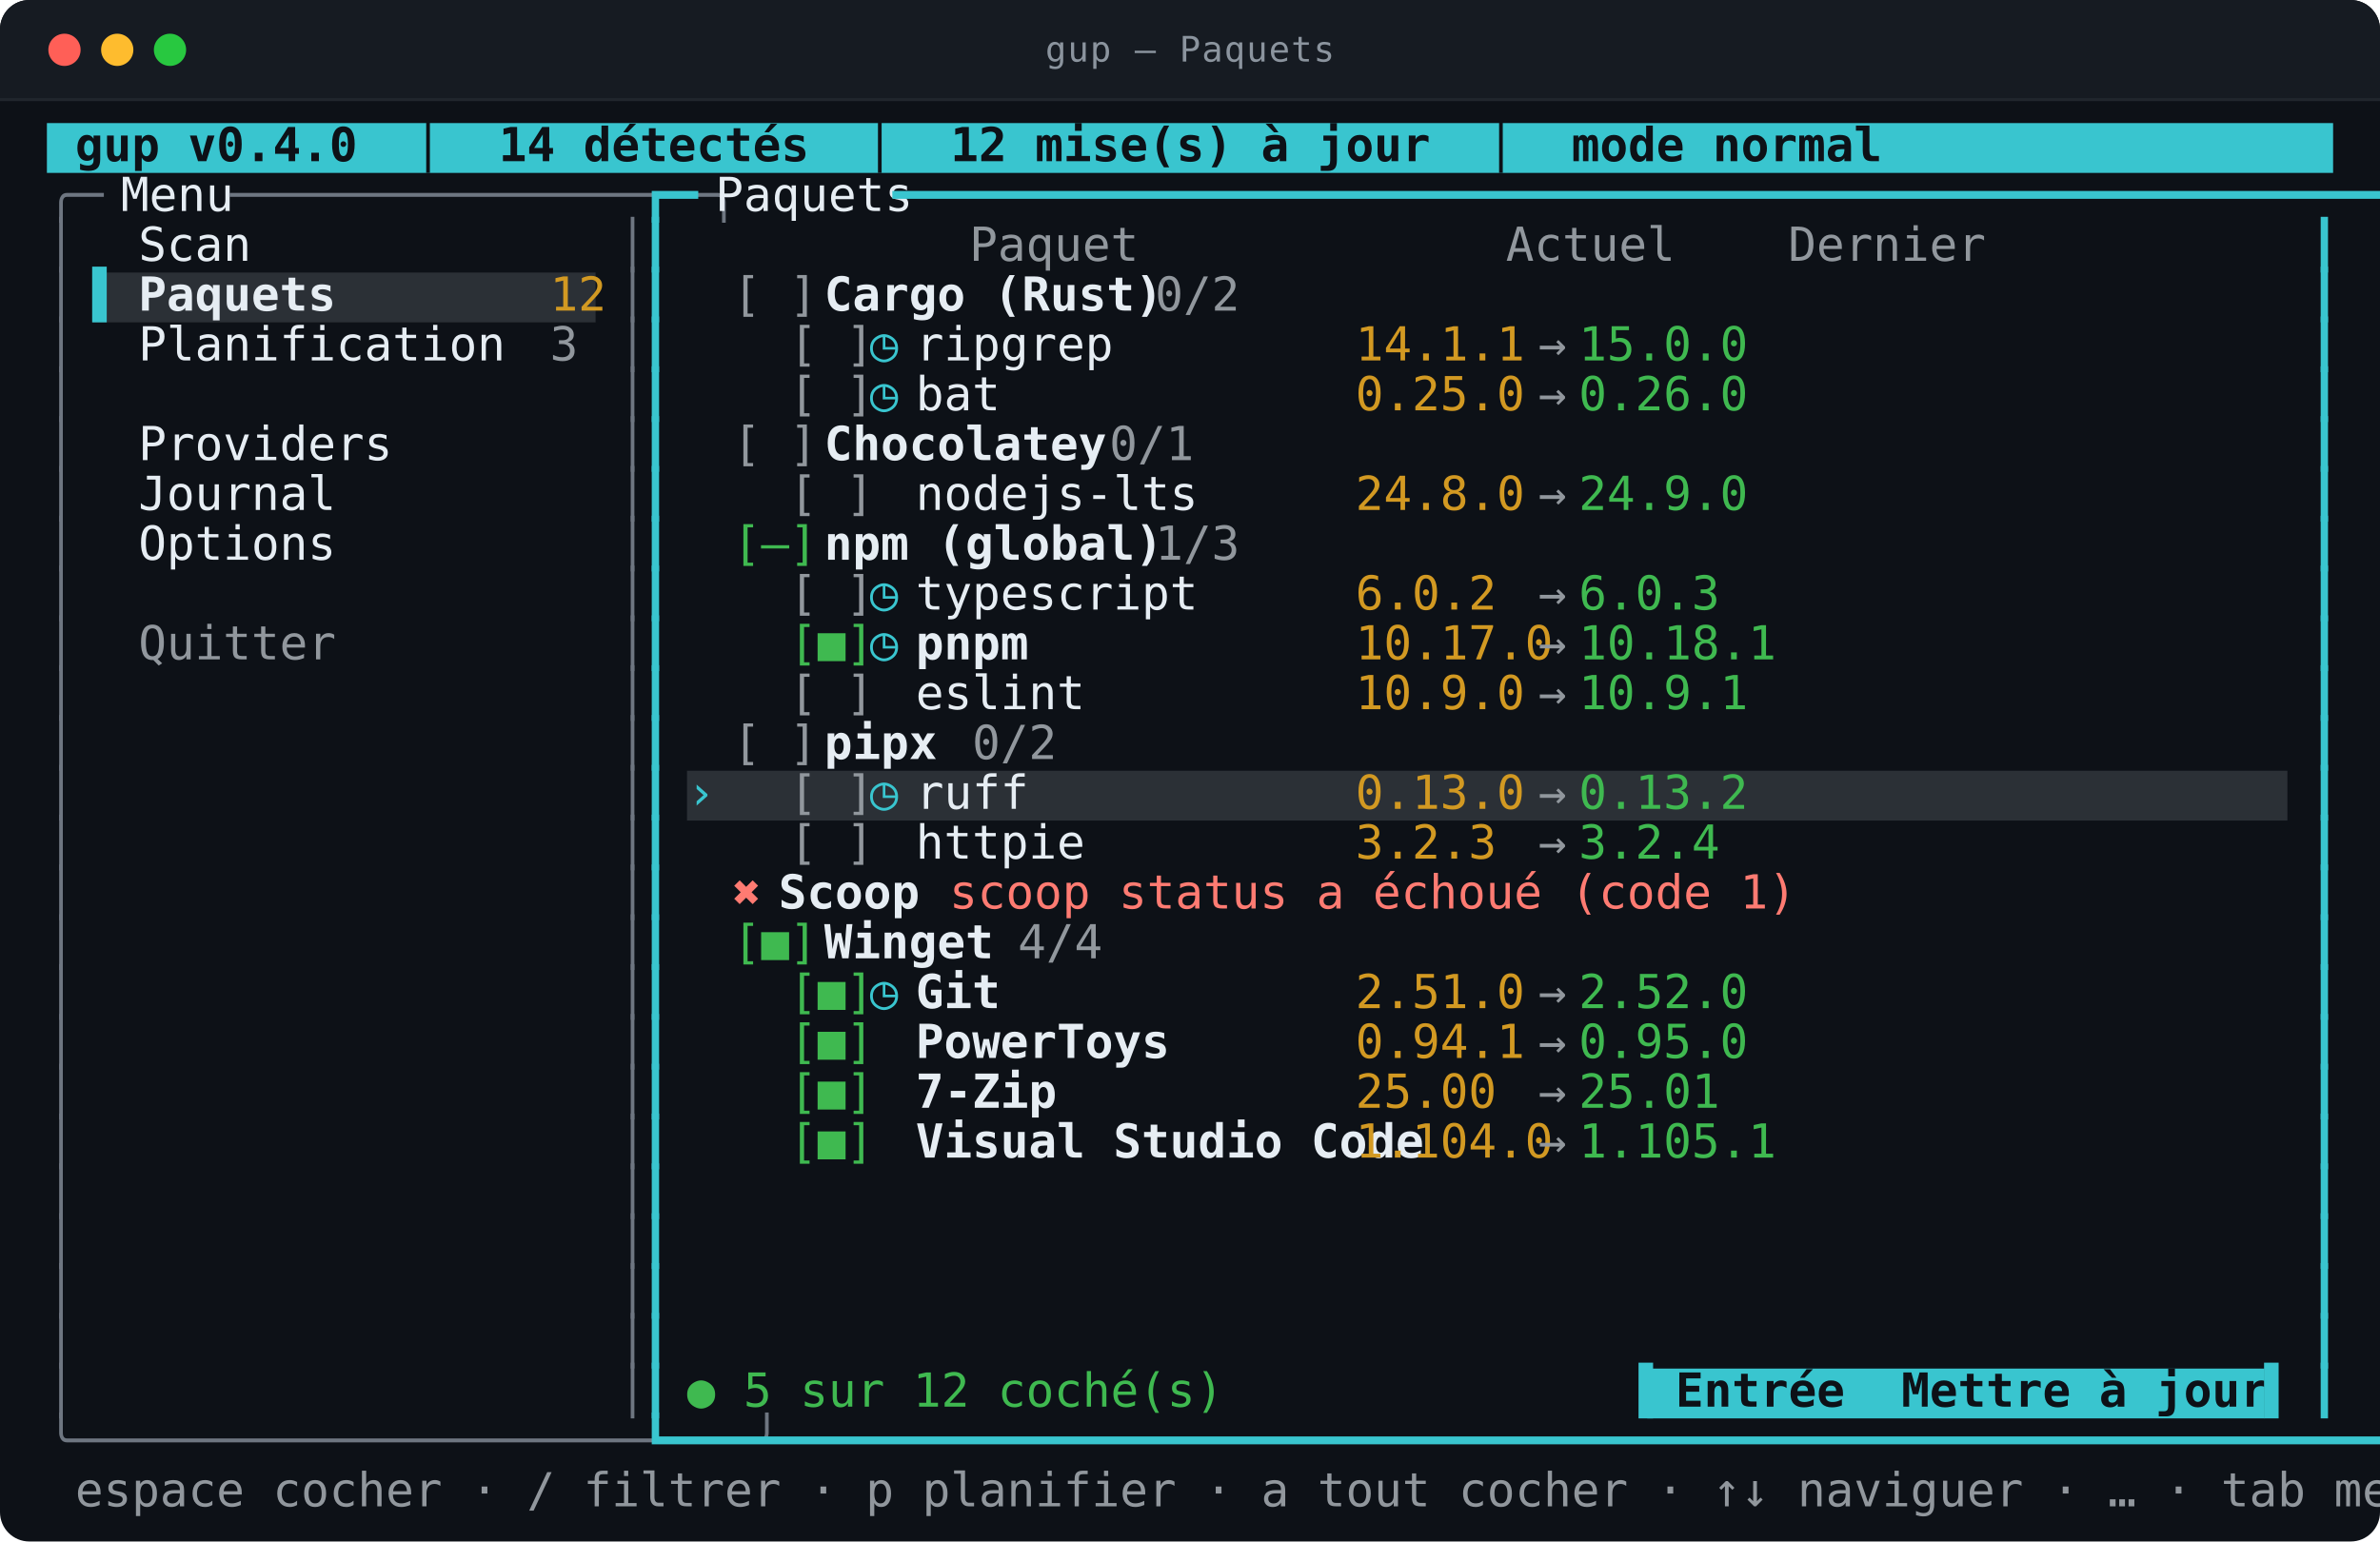
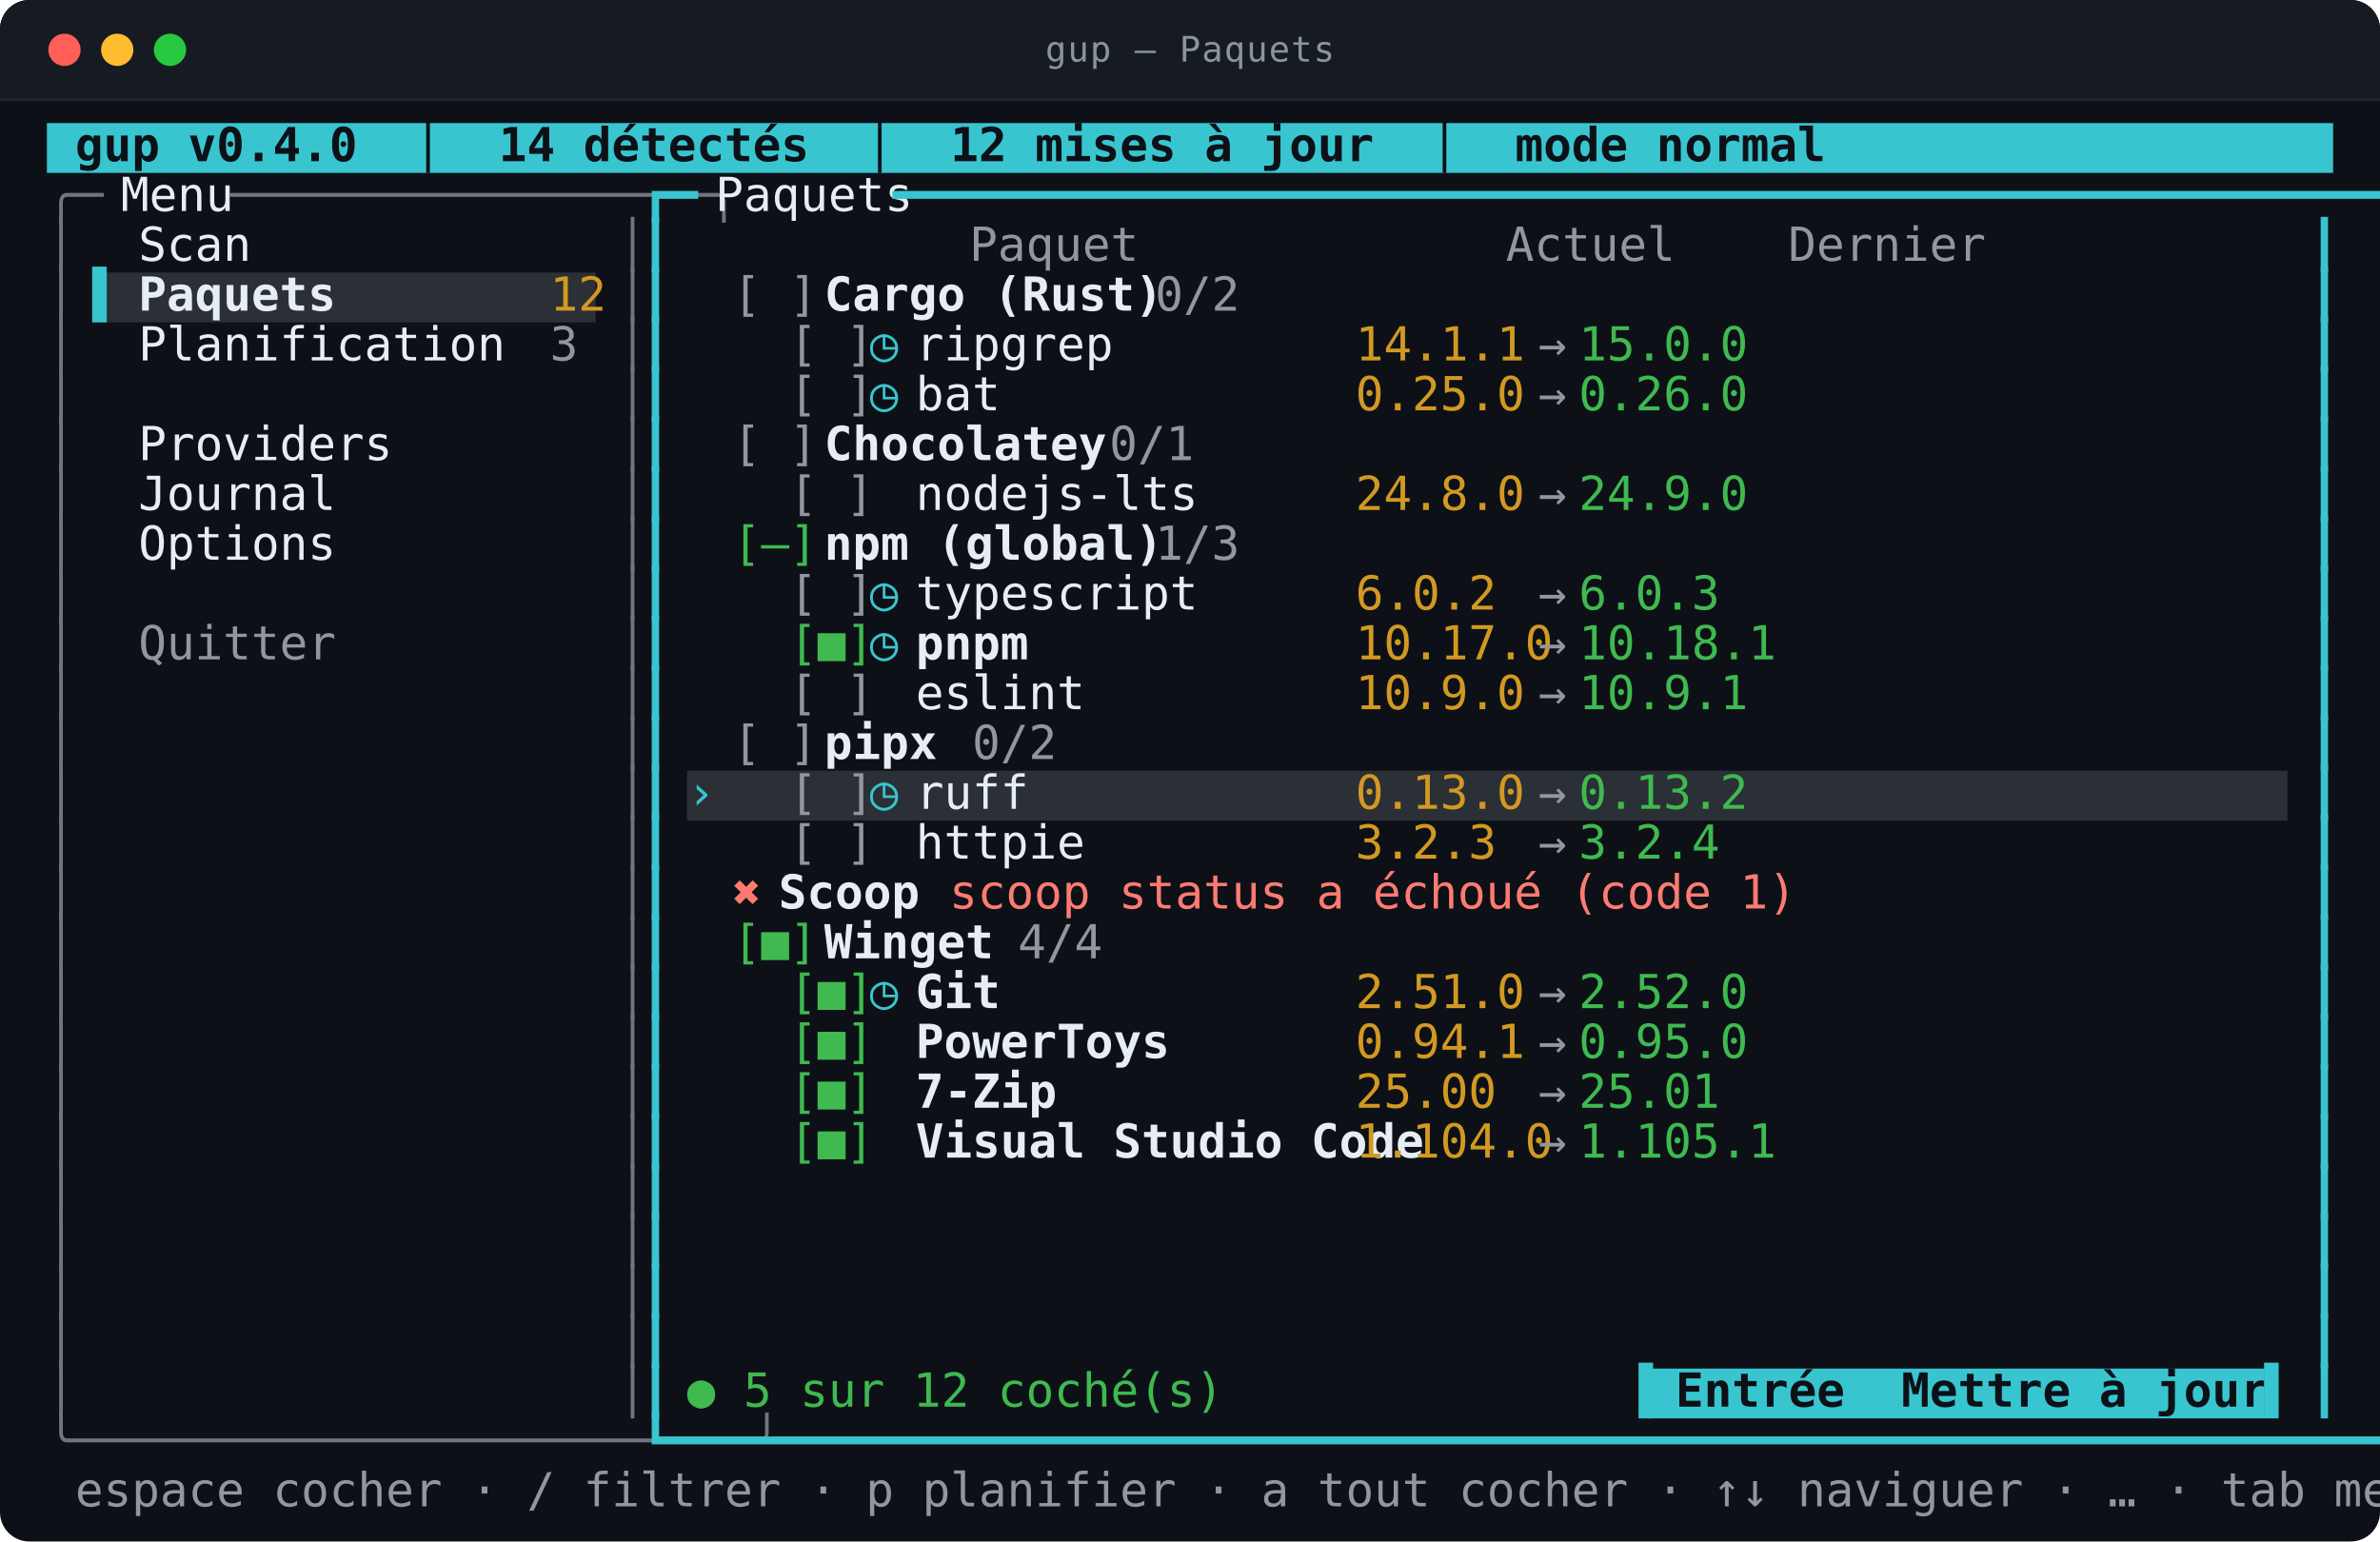
<svg xmlns="http://www.w3.org/2000/svg" viewBox="0 0 812.0 526.0" width="812.0" height="526.0" role="img" aria-labelledby="t d">
  <style>
text{font-family:ui-monospace,SFMono-Regular,"SF Mono",Menlo,Consolas,"DejaVu Sans Mono",monospace;font-size:16px}
.t{font-size:12px;letter-spacing:.4px;fill:#8b949e}
.b{font-weight:700}
.i{font-style:italic}
.u{text-decoration:underline}
.s{text-decoration:line-through}
.us{text-decoration:underline line-through}
.d{opacity:0.62}
.c0{fill:#39c5cf}
.c1{fill:#2b3036}
.c2{fill:#0d1117}
.c3{fill:#6e7681}
.c4{fill:#e6edf3}
.c5{fill:#91979d}
.c6{fill:#d29922}
.c7{fill:#3fb950}
.c8{fill:#ff7b72}
</style>
  <rect y="0.0" width="812.0" height="526.0" rx="10.0" fill="#0d1117" />
  <rect y="0.0" width="812.0" height="34.0" rx="10.0" fill="#161b22" />
  <rect y="24.0" width="812.0" height="10.0" fill="#161b22" />
  <line x1="0.0" y1="34.0" x2="812.0" y2="34.0" stroke="#21262d" />
  <circle cx="22.0" cy="17.0" r="5.5" fill="#ff5f57" />
  <circle cx="40.0" cy="17.0" r="5.5" fill="#febc2e" />
  <circle cx="58.0" cy="17.0" r="5.5" fill="#28c840" />
  <text class="t" x="406.0" y="21.0" text-anchor="middle">gup — Paquets</text>
  <rect class="c0" x="16.0" y="42.0" width="780.0" height="17.0" />
  <rect class="c1" x="31.6" y="93.0" width="171.6" height="17.0" />
  <rect class="c1" x="234.4" y="263.0" width="546.0" height="17.0" />
  <rect class="c0" x="562.0" y="467.0" width="210.6" height="17.0" />
-   <text class="c2 b" x="16.0" y="55.0" textLength="507.0" lengthAdjust="spacingAndGlyphs" xml:space="preserve"> gup v0.4.0  │  14 détectés  │  12 mise(s) à jour  │  mode normal</text>
+   <text class="c2 b" x="16.0" y="55.0" textLength="491.4" lengthAdjust="spacingAndGlyphs" xml:space="preserve"> gup v0.4.0  │  14 détectés  │  12 mises à jour  │  mode normal</text>
  <text class="c3" x="16.0" y="72.0" textLength="15.6" lengthAdjust="spacingAndGlyphs" xml:space="preserve">╭─</text>
  <text class="c4" x="31.6" y="72.0" textLength="46.8" lengthAdjust="spacingAndGlyphs" xml:space="preserve"> Menu </text>
  <text class="c3" x="78.4" y="72.0" textLength="140.4" lengthAdjust="spacingAndGlyphs" xml:space="preserve">─────────────────╮</text>
  <text class="c0" x="218.8" y="72.0" textLength="15.6" lengthAdjust="spacingAndGlyphs" xml:space="preserve">┏━</text>
  <text class="c4" x="234.4" y="72.0" textLength="70.2" lengthAdjust="spacingAndGlyphs" xml:space="preserve"> Paquets </text>
  <text class="c0" x="304.6" y="72.0" textLength="491.4" lengthAdjust="spacingAndGlyphs" xml:space="preserve">━━━━━━━━━━━━━━━━━━━━━━━━━━━━━━━━━━━━━━━━━━━━━━━━━━━━━━━━━━━━━━┓</text>
  <text class="c3" x="16.0" y="89.0" textLength="7.8" lengthAdjust="spacingAndGlyphs" xml:space="preserve">│</text>
  <text class="c4" x="47.2" y="89.0" textLength="140.4" lengthAdjust="spacingAndGlyphs" xml:space="preserve">Scan              </text>
  <text class="c3" x="211.0" y="89.0" textLength="7.8" lengthAdjust="spacingAndGlyphs" xml:space="preserve">│</text>
  <text class="c0" x="218.8" y="89.0" textLength="7.8" lengthAdjust="spacingAndGlyphs" xml:space="preserve">┃</text>
  <text class="c5" x="234.4" y="89.0" textLength="366.6" lengthAdjust="spacingAndGlyphs" xml:space="preserve">          Paquet             Actuel    Dernier </text>
  <text class="c0" x="788.2" y="89.0" textLength="7.8" lengthAdjust="spacingAndGlyphs" xml:space="preserve">┃</text>
  <text class="c3" x="16.0" y="106.0" textLength="7.8" lengthAdjust="spacingAndGlyphs" xml:space="preserve">│</text>
  <text class="c0" x="31.6" y="106.0" textLength="15.6" lengthAdjust="spacingAndGlyphs" xml:space="preserve">▌ </text>
  <text class="c4 b" x="47.2" y="106.0" textLength="140.4" lengthAdjust="spacingAndGlyphs" xml:space="preserve">Paquets           </text>
  <text class="c6" x="187.6" y="106.0" textLength="15.6" lengthAdjust="spacingAndGlyphs" xml:space="preserve">12</text>
  <text class="c3" x="211.0" y="106.0" textLength="7.8" lengthAdjust="spacingAndGlyphs" xml:space="preserve">│</text>
  <text class="c0" x="218.8" y="106.0" textLength="7.8" lengthAdjust="spacingAndGlyphs" xml:space="preserve">┃</text>
  <text class="c5" x="250.0" y="106.0" textLength="31.2" lengthAdjust="spacingAndGlyphs" xml:space="preserve">[ ] </text>
  <text class="c4 b" x="281.2" y="106.0" textLength="93.6" lengthAdjust="spacingAndGlyphs" xml:space="preserve">Cargo (Rust)</text>
  <text class="c5" x="374.8" y="106.0" textLength="39.0" lengthAdjust="spacingAndGlyphs" xml:space="preserve">  0/2</text>
  <text class="c0" x="788.2" y="106.0" textLength="7.8" lengthAdjust="spacingAndGlyphs" xml:space="preserve">┃</text>
  <text class="c3" x="16.0" y="123.0" textLength="7.8" lengthAdjust="spacingAndGlyphs" xml:space="preserve">│</text>
  <text class="c4" x="47.2" y="123.0" textLength="140.4" lengthAdjust="spacingAndGlyphs" xml:space="preserve">Planification     </text>
  <text class="c5" x="187.6" y="123.0" textLength="7.8" lengthAdjust="spacingAndGlyphs" xml:space="preserve">3</text>
  <text class="c3" x="211.0" y="123.0" textLength="7.8" lengthAdjust="spacingAndGlyphs" xml:space="preserve">│</text>
  <text class="c0" x="218.8" y="123.0" textLength="7.8" lengthAdjust="spacingAndGlyphs" xml:space="preserve">┃</text>
  <text class="c5" x="250.0" y="123.0" textLength="46.8" lengthAdjust="spacingAndGlyphs" xml:space="preserve">  [ ] </text>
  <text class="c0" x="296.8" y="123.0" textLength="15.6" lengthAdjust="spacingAndGlyphs" xml:space="preserve">◷ </text>
  <text class="c4" x="312.4" y="123.0" textLength="140.4" lengthAdjust="spacingAndGlyphs" xml:space="preserve">ripgrep           </text>
  <text class="c6" x="452.8" y="123.0" textLength="62.4" lengthAdjust="spacingAndGlyphs" xml:space="preserve"> 14.1.1 </text>
  <text class="c5" x="515.2" y="123.0" textLength="23.4" lengthAdjust="spacingAndGlyphs" xml:space="preserve"> → </text>
  <text class="c7" x="538.6" y="123.0" textLength="54.6" lengthAdjust="spacingAndGlyphs" xml:space="preserve">15.0.0 </text>
  <text class="c0" x="788.2" y="123.0" textLength="7.8" lengthAdjust="spacingAndGlyphs" xml:space="preserve">┃</text>
  <text class="c3" x="16.0" y="140.0" textLength="7.8" lengthAdjust="spacingAndGlyphs" xml:space="preserve">│</text>
  <text class="c3" x="211.0" y="140.0" textLength="7.8" lengthAdjust="spacingAndGlyphs" xml:space="preserve">│</text>
  <text class="c0" x="218.8" y="140.0" textLength="7.8" lengthAdjust="spacingAndGlyphs" xml:space="preserve">┃</text>
  <text class="c5" x="250.0" y="140.0" textLength="46.8" lengthAdjust="spacingAndGlyphs" xml:space="preserve">  [ ] </text>
  <text class="c0" x="296.8" y="140.0" textLength="15.6" lengthAdjust="spacingAndGlyphs" xml:space="preserve">◷ </text>
  <text class="c4" x="312.4" y="140.0" textLength="140.4" lengthAdjust="spacingAndGlyphs" xml:space="preserve">bat               </text>
  <text class="c6" x="452.8" y="140.0" textLength="62.4" lengthAdjust="spacingAndGlyphs" xml:space="preserve"> 0.25.0 </text>
  <text class="c5" x="515.2" y="140.0" textLength="23.4" lengthAdjust="spacingAndGlyphs" xml:space="preserve"> → </text>
  <text class="c7" x="538.6" y="140.0" textLength="54.6" lengthAdjust="spacingAndGlyphs" xml:space="preserve">0.26.0 </text>
  <text class="c0" x="788.2" y="140.0" textLength="7.8" lengthAdjust="spacingAndGlyphs" xml:space="preserve">┃</text>
  <text class="c3" x="16.0" y="157.0" textLength="7.8" lengthAdjust="spacingAndGlyphs" xml:space="preserve">│</text>
  <text class="c4" x="47.2" y="157.0" textLength="140.4" lengthAdjust="spacingAndGlyphs" xml:space="preserve">Providers         </text>
  <text class="c3" x="211.0" y="157.0" textLength="7.8" lengthAdjust="spacingAndGlyphs" xml:space="preserve">│</text>
  <text class="c0" x="218.8" y="157.0" textLength="7.8" lengthAdjust="spacingAndGlyphs" xml:space="preserve">┃</text>
  <text class="c5" x="250.0" y="157.0" textLength="31.2" lengthAdjust="spacingAndGlyphs" xml:space="preserve">[ ] </text>
  <text class="c4 b" x="281.2" y="157.0" textLength="78.0" lengthAdjust="spacingAndGlyphs" xml:space="preserve">Chocolatey</text>
  <text class="c5" x="359.2" y="157.0" textLength="39.0" lengthAdjust="spacingAndGlyphs" xml:space="preserve">  0/1</text>
  <text class="c0" x="788.2" y="157.0" textLength="7.8" lengthAdjust="spacingAndGlyphs" xml:space="preserve">┃</text>
  <text class="c3" x="16.0" y="174.0" textLength="7.8" lengthAdjust="spacingAndGlyphs" xml:space="preserve">│</text>
  <text class="c4" x="47.2" y="174.0" textLength="140.4" lengthAdjust="spacingAndGlyphs" xml:space="preserve">Journal           </text>
  <text class="c3" x="211.0" y="174.0" textLength="7.8" lengthAdjust="spacingAndGlyphs" xml:space="preserve">│</text>
  <text class="c0" x="218.8" y="174.0" textLength="7.8" lengthAdjust="spacingAndGlyphs" xml:space="preserve">┃</text>
  <text class="c5" x="250.0" y="174.0" textLength="46.8" lengthAdjust="spacingAndGlyphs" xml:space="preserve">  [ ] </text>
  <text class="c4" x="312.4" y="174.0" textLength="140.4" lengthAdjust="spacingAndGlyphs" xml:space="preserve">nodejs-lts        </text>
  <text class="c6" x="452.8" y="174.0" textLength="62.4" lengthAdjust="spacingAndGlyphs" xml:space="preserve"> 24.8.0 </text>
  <text class="c5" x="515.2" y="174.0" textLength="23.4" lengthAdjust="spacingAndGlyphs" xml:space="preserve"> → </text>
  <text class="c7" x="538.6" y="174.0" textLength="54.6" lengthAdjust="spacingAndGlyphs" xml:space="preserve">24.9.0 </text>
  <text class="c0" x="788.2" y="174.0" textLength="7.8" lengthAdjust="spacingAndGlyphs" xml:space="preserve">┃</text>
  <text class="c3" x="16.0" y="191.0" textLength="7.8" lengthAdjust="spacingAndGlyphs" xml:space="preserve">│</text>
  <text class="c4" x="47.2" y="191.0" textLength="140.4" lengthAdjust="spacingAndGlyphs" xml:space="preserve">Options           </text>
  <text class="c3" x="211.0" y="191.0" textLength="7.8" lengthAdjust="spacingAndGlyphs" xml:space="preserve">│</text>
  <text class="c0" x="218.8" y="191.0" textLength="7.8" lengthAdjust="spacingAndGlyphs" xml:space="preserve">┃</text>
  <text class="c7" x="250.0" y="191.0" textLength="31.2" lengthAdjust="spacingAndGlyphs" xml:space="preserve">[–] </text>
  <text class="c4 b" x="281.2" y="191.0" textLength="93.6" lengthAdjust="spacingAndGlyphs" xml:space="preserve">npm (global)</text>
  <text class="c5" x="374.8" y="191.0" textLength="39.0" lengthAdjust="spacingAndGlyphs" xml:space="preserve">  1/3</text>
  <text class="c0" x="788.2" y="191.0" textLength="7.8" lengthAdjust="spacingAndGlyphs" xml:space="preserve">┃</text>
  <text class="c3" x="16.0" y="208.0" textLength="7.8" lengthAdjust="spacingAndGlyphs" xml:space="preserve">│</text>
  <text class="c3" x="211.0" y="208.0" textLength="7.8" lengthAdjust="spacingAndGlyphs" xml:space="preserve">│</text>
  <text class="c0" x="218.8" y="208.0" textLength="7.8" lengthAdjust="spacingAndGlyphs" xml:space="preserve">┃</text>
  <text class="c5" x="250.0" y="208.0" textLength="46.8" lengthAdjust="spacingAndGlyphs" xml:space="preserve">  [ ] </text>
  <text class="c0" x="296.8" y="208.0" textLength="15.6" lengthAdjust="spacingAndGlyphs" xml:space="preserve">◷ </text>
  <text class="c4" x="312.4" y="208.0" textLength="140.4" lengthAdjust="spacingAndGlyphs" xml:space="preserve">typescript        </text>
  <text class="c6" x="452.8" y="208.0" textLength="62.4" lengthAdjust="spacingAndGlyphs" xml:space="preserve"> 6.0.2  </text>
  <text class="c5" x="515.2" y="208.0" textLength="23.4" lengthAdjust="spacingAndGlyphs" xml:space="preserve"> → </text>
  <text class="c7" x="538.6" y="208.0" textLength="54.6" lengthAdjust="spacingAndGlyphs" xml:space="preserve">6.0.3  </text>
  <text class="c0" x="788.2" y="208.0" textLength="7.8" lengthAdjust="spacingAndGlyphs" xml:space="preserve">┃</text>
  <text class="c3" x="16.0" y="225.0" textLength="7.8" lengthAdjust="spacingAndGlyphs" xml:space="preserve">│</text>
  <text class="c5" x="47.2" y="225.0" textLength="140.4" lengthAdjust="spacingAndGlyphs" xml:space="preserve">Quitter           </text>
  <text class="c3" x="211.0" y="225.0" textLength="7.8" lengthAdjust="spacingAndGlyphs" xml:space="preserve">│</text>
  <text class="c0" x="218.8" y="225.0" textLength="7.8" lengthAdjust="spacingAndGlyphs" xml:space="preserve">┃</text>
  <text class="c7" x="250.0" y="225.0" textLength="46.8" lengthAdjust="spacingAndGlyphs" xml:space="preserve">  [■] </text>
  <text class="c0" x="296.8" y="225.0" textLength="15.6" lengthAdjust="spacingAndGlyphs" xml:space="preserve">◷ </text>
  <text class="c4 b" x="312.4" y="225.0" textLength="140.4" lengthAdjust="spacingAndGlyphs" xml:space="preserve">pnpm              </text>
  <text class="c6" x="452.8" y="225.0" textLength="62.4" lengthAdjust="spacingAndGlyphs" xml:space="preserve"> 10.17.0</text>
  <text class="c5" x="515.2" y="225.0" textLength="23.4" lengthAdjust="spacingAndGlyphs" xml:space="preserve"> → </text>
  <text class="c7" x="538.6" y="225.0" textLength="54.6" lengthAdjust="spacingAndGlyphs" xml:space="preserve">10.18.1</text>
  <text class="c0" x="788.2" y="225.0" textLength="7.8" lengthAdjust="spacingAndGlyphs" xml:space="preserve">┃</text>
  <text class="c3" x="16.0" y="242.0" textLength="7.8" lengthAdjust="spacingAndGlyphs" xml:space="preserve">│</text>
  <text class="c3" x="211.0" y="242.0" textLength="7.8" lengthAdjust="spacingAndGlyphs" xml:space="preserve">│</text>
  <text class="c0" x="218.8" y="242.0" textLength="7.8" lengthAdjust="spacingAndGlyphs" xml:space="preserve">┃</text>
  <text class="c5" x="250.0" y="242.0" textLength="46.8" lengthAdjust="spacingAndGlyphs" xml:space="preserve">  [ ] </text>
  <text class="c4" x="312.4" y="242.0" textLength="140.4" lengthAdjust="spacingAndGlyphs" xml:space="preserve">eslint            </text>
  <text class="c6" x="452.8" y="242.0" textLength="62.4" lengthAdjust="spacingAndGlyphs" xml:space="preserve"> 10.9.0 </text>
  <text class="c5" x="515.2" y="242.0" textLength="23.4" lengthAdjust="spacingAndGlyphs" xml:space="preserve"> → </text>
  <text class="c7" x="538.6" y="242.0" textLength="54.6" lengthAdjust="spacingAndGlyphs" xml:space="preserve">10.9.1 </text>
  <text class="c0" x="788.2" y="242.0" textLength="7.8" lengthAdjust="spacingAndGlyphs" xml:space="preserve">┃</text>
  <text class="c3" x="16.0" y="259.0" textLength="7.8" lengthAdjust="spacingAndGlyphs" xml:space="preserve">│</text>
  <text class="c3" x="211.0" y="259.0" textLength="7.8" lengthAdjust="spacingAndGlyphs" xml:space="preserve">│</text>
  <text class="c0" x="218.8" y="259.0" textLength="7.8" lengthAdjust="spacingAndGlyphs" xml:space="preserve">┃</text>
  <text class="c5" x="250.0" y="259.0" textLength="31.2" lengthAdjust="spacingAndGlyphs" xml:space="preserve">[ ] </text>
  <text class="c4 b" x="281.2" y="259.0" textLength="31.2" lengthAdjust="spacingAndGlyphs" xml:space="preserve">pipx</text>
  <text class="c5" x="312.4" y="259.0" textLength="39.0" lengthAdjust="spacingAndGlyphs" xml:space="preserve">  0/2</text>
  <text class="c0" x="788.2" y="259.0" textLength="7.8" lengthAdjust="spacingAndGlyphs" xml:space="preserve">┃</text>
  <text class="c3" x="16.0" y="276.0" textLength="7.8" lengthAdjust="spacingAndGlyphs" xml:space="preserve">│</text>
  <text class="c3" x="211.0" y="276.0" textLength="7.8" lengthAdjust="spacingAndGlyphs" xml:space="preserve">│</text>
  <text class="c0" x="218.8" y="276.0" textLength="7.8" lengthAdjust="spacingAndGlyphs" xml:space="preserve">┃</text>
  <text class="c0" x="234.4" y="276.0" textLength="15.6" lengthAdjust="spacingAndGlyphs" xml:space="preserve">› </text>
  <text class="c5" x="250.0" y="276.0" textLength="46.8" lengthAdjust="spacingAndGlyphs" xml:space="preserve">  [ ] </text>
  <text class="c0" x="296.8" y="276.0" textLength="15.6" lengthAdjust="spacingAndGlyphs" xml:space="preserve">◷ </text>
  <text class="c4" x="312.4" y="276.0" textLength="140.4" lengthAdjust="spacingAndGlyphs" xml:space="preserve">ruff              </text>
  <text class="c6" x="452.8" y="276.0" textLength="62.4" lengthAdjust="spacingAndGlyphs" xml:space="preserve"> 0.13.0 </text>
  <text class="c5" x="515.2" y="276.0" textLength="23.4" lengthAdjust="spacingAndGlyphs" xml:space="preserve"> → </text>
  <text class="c7" x="538.6" y="276.0" textLength="54.6" lengthAdjust="spacingAndGlyphs" xml:space="preserve">0.13.2 </text>
  <text class="c0" x="788.2" y="276.0" textLength="7.8" lengthAdjust="spacingAndGlyphs" xml:space="preserve">┃</text>
  <text class="c3" x="16.0" y="293.0" textLength="7.8" lengthAdjust="spacingAndGlyphs" xml:space="preserve">│</text>
  <text class="c3" x="211.0" y="293.0" textLength="7.8" lengthAdjust="spacingAndGlyphs" xml:space="preserve">│</text>
  <text class="c0" x="218.8" y="293.0" textLength="7.8" lengthAdjust="spacingAndGlyphs" xml:space="preserve">┃</text>
  <text class="c5" x="250.0" y="293.0" textLength="46.8" lengthAdjust="spacingAndGlyphs" xml:space="preserve">  [ ] </text>
  <text class="c4" x="312.4" y="293.0" textLength="140.4" lengthAdjust="spacingAndGlyphs" xml:space="preserve">httpie            </text>
  <text class="c6" x="452.8" y="293.0" textLength="62.4" lengthAdjust="spacingAndGlyphs" xml:space="preserve"> 3.2.3  </text>
  <text class="c5" x="515.2" y="293.0" textLength="23.4" lengthAdjust="spacingAndGlyphs" xml:space="preserve"> → </text>
  <text class="c7" x="538.6" y="293.0" textLength="54.6" lengthAdjust="spacingAndGlyphs" xml:space="preserve">3.2.4  </text>
  <text class="c0" x="788.2" y="293.0" textLength="7.8" lengthAdjust="spacingAndGlyphs" xml:space="preserve">┃</text>
  <text class="c3" x="16.0" y="310.0" textLength="7.8" lengthAdjust="spacingAndGlyphs" xml:space="preserve">│</text>
  <text class="c3" x="211.0" y="310.0" textLength="7.8" lengthAdjust="spacingAndGlyphs" xml:space="preserve">│</text>
  <text class="c0" x="218.8" y="310.0" textLength="7.8" lengthAdjust="spacingAndGlyphs" xml:space="preserve">┃</text>
  <text class="c8" x="250.0" y="310.0" textLength="15.6" lengthAdjust="spacingAndGlyphs" xml:space="preserve">✖ </text>
  <text class="c4 b" x="265.6" y="310.0" textLength="39.0" lengthAdjust="spacingAndGlyphs" xml:space="preserve">Scoop</text>
  <text class="c8" x="304.6" y="310.0" textLength="249.6" lengthAdjust="spacingAndGlyphs" xml:space="preserve">  scoop status a échoué (code 1)</text>
  <text class="c0" x="788.2" y="310.0" textLength="7.8" lengthAdjust="spacingAndGlyphs" xml:space="preserve">┃</text>
  <text class="c3" x="16.0" y="327.0" textLength="7.8" lengthAdjust="spacingAndGlyphs" xml:space="preserve">│</text>
  <text class="c3" x="211.0" y="327.0" textLength="7.8" lengthAdjust="spacingAndGlyphs" xml:space="preserve">│</text>
  <text class="c0" x="218.8" y="327.0" textLength="7.8" lengthAdjust="spacingAndGlyphs" xml:space="preserve">┃</text>
  <text class="c7" x="250.0" y="327.0" textLength="31.2" lengthAdjust="spacingAndGlyphs" xml:space="preserve">[■] </text>
  <text class="c4 b" x="281.2" y="327.0" textLength="46.8" lengthAdjust="spacingAndGlyphs" xml:space="preserve">Winget</text>
  <text class="c5" x="328.0" y="327.0" textLength="39.0" lengthAdjust="spacingAndGlyphs" xml:space="preserve">  4/4</text>
  <text class="c0" x="788.2" y="327.0" textLength="7.8" lengthAdjust="spacingAndGlyphs" xml:space="preserve">┃</text>
  <text class="c3" x="16.0" y="344.0" textLength="7.8" lengthAdjust="spacingAndGlyphs" xml:space="preserve">│</text>
  <text class="c3" x="211.0" y="344.0" textLength="7.8" lengthAdjust="spacingAndGlyphs" xml:space="preserve">│</text>
  <text class="c0" x="218.8" y="344.0" textLength="7.8" lengthAdjust="spacingAndGlyphs" xml:space="preserve">┃</text>
  <text class="c7" x="250.0" y="344.0" textLength="46.8" lengthAdjust="spacingAndGlyphs" xml:space="preserve">  [■] </text>
  <text class="c0" x="296.8" y="344.0" textLength="15.6" lengthAdjust="spacingAndGlyphs" xml:space="preserve">◷ </text>
  <text class="c4 b" x="312.4" y="344.0" textLength="140.4" lengthAdjust="spacingAndGlyphs" xml:space="preserve">Git               </text>
  <text class="c6" x="452.8" y="344.0" textLength="62.4" lengthAdjust="spacingAndGlyphs" xml:space="preserve"> 2.51.0 </text>
  <text class="c5" x="515.2" y="344.0" textLength="23.4" lengthAdjust="spacingAndGlyphs" xml:space="preserve"> → </text>
  <text class="c7" x="538.6" y="344.0" textLength="54.6" lengthAdjust="spacingAndGlyphs" xml:space="preserve">2.52.0 </text>
  <text class="c0" x="788.2" y="344.0" textLength="7.8" lengthAdjust="spacingAndGlyphs" xml:space="preserve">┃</text>
  <text class="c3" x="16.0" y="361.0" textLength="7.8" lengthAdjust="spacingAndGlyphs" xml:space="preserve">│</text>
  <text class="c3" x="211.0" y="361.0" textLength="7.8" lengthAdjust="spacingAndGlyphs" xml:space="preserve">│</text>
  <text class="c0" x="218.8" y="361.0" textLength="7.8" lengthAdjust="spacingAndGlyphs" xml:space="preserve">┃</text>
  <text class="c7" x="250.0" y="361.0" textLength="46.8" lengthAdjust="spacingAndGlyphs" xml:space="preserve">  [■] </text>
  <text class="c4 b" x="312.4" y="361.0" textLength="140.4" lengthAdjust="spacingAndGlyphs" xml:space="preserve">PowerToys         </text>
  <text class="c6" x="452.8" y="361.0" textLength="62.4" lengthAdjust="spacingAndGlyphs" xml:space="preserve"> 0.94.1 </text>
  <text class="c5" x="515.2" y="361.0" textLength="23.4" lengthAdjust="spacingAndGlyphs" xml:space="preserve"> → </text>
  <text class="c7" x="538.6" y="361.0" textLength="54.6" lengthAdjust="spacingAndGlyphs" xml:space="preserve">0.95.0 </text>
  <text class="c0" x="788.2" y="361.0" textLength="7.8" lengthAdjust="spacingAndGlyphs" xml:space="preserve">┃</text>
  <text class="c3" x="16.0" y="378.0" textLength="7.8" lengthAdjust="spacingAndGlyphs" xml:space="preserve">│</text>
  <text class="c3" x="211.0" y="378.0" textLength="7.8" lengthAdjust="spacingAndGlyphs" xml:space="preserve">│</text>
  <text class="c0" x="218.8" y="378.0" textLength="7.8" lengthAdjust="spacingAndGlyphs" xml:space="preserve">┃</text>
  <text class="c7" x="250.0" y="378.0" textLength="46.8" lengthAdjust="spacingAndGlyphs" xml:space="preserve">  [■] </text>
  <text class="c4 b" x="312.4" y="378.0" textLength="140.4" lengthAdjust="spacingAndGlyphs" xml:space="preserve">7-Zip             </text>
  <text class="c6" x="452.8" y="378.0" textLength="62.4" lengthAdjust="spacingAndGlyphs" xml:space="preserve"> 25.00  </text>
  <text class="c5" x="515.2" y="378.0" textLength="23.4" lengthAdjust="spacingAndGlyphs" xml:space="preserve"> → </text>
  <text class="c7" x="538.6" y="378.0" textLength="54.6" lengthAdjust="spacingAndGlyphs" xml:space="preserve">25.01  </text>
  <text class="c0" x="788.2" y="378.0" textLength="7.8" lengthAdjust="spacingAndGlyphs" xml:space="preserve">┃</text>
  <text class="c3" x="16.0" y="395.0" textLength="7.8" lengthAdjust="spacingAndGlyphs" xml:space="preserve">│</text>
  <text class="c3" x="211.0" y="395.0" textLength="7.8" lengthAdjust="spacingAndGlyphs" xml:space="preserve">│</text>
  <text class="c0" x="218.8" y="395.0" textLength="7.8" lengthAdjust="spacingAndGlyphs" xml:space="preserve">┃</text>
  <text class="c7" x="250.0" y="395.0" textLength="46.8" lengthAdjust="spacingAndGlyphs" xml:space="preserve">  [■] </text>
  <text class="c4 b" x="312.4" y="395.0" textLength="140.4" lengthAdjust="spacingAndGlyphs" xml:space="preserve">Visual Studio Code</text>
  <text class="c6" x="452.8" y="395.0" textLength="62.4" lengthAdjust="spacingAndGlyphs" xml:space="preserve"> 1.104.0</text>
  <text class="c5" x="515.2" y="395.0" textLength="23.4" lengthAdjust="spacingAndGlyphs" xml:space="preserve"> → </text>
  <text class="c7" x="538.6" y="395.0" textLength="54.6" lengthAdjust="spacingAndGlyphs" xml:space="preserve">1.105.1</text>
  <text class="c0" x="788.2" y="395.0" textLength="7.8" lengthAdjust="spacingAndGlyphs" xml:space="preserve">┃</text>
  <text class="c3" x="16.0" y="412.0" textLength="7.8" lengthAdjust="spacingAndGlyphs" xml:space="preserve">│</text>
  <text class="c3" x="211.0" y="412.0" textLength="7.8" lengthAdjust="spacingAndGlyphs" xml:space="preserve">│</text>
  <text class="c0" x="218.8" y="412.0" textLength="7.8" lengthAdjust="spacingAndGlyphs" xml:space="preserve">┃</text>
  <text class="c0" x="788.2" y="412.0" textLength="7.8" lengthAdjust="spacingAndGlyphs" xml:space="preserve">┃</text>
  <text class="c3" x="16.0" y="429.0" textLength="7.8" lengthAdjust="spacingAndGlyphs" xml:space="preserve">│</text>
  <text class="c3" x="211.0" y="429.0" textLength="7.8" lengthAdjust="spacingAndGlyphs" xml:space="preserve">│</text>
  <text class="c0" x="218.8" y="429.0" textLength="7.8" lengthAdjust="spacingAndGlyphs" xml:space="preserve">┃</text>
  <text class="c0" x="788.2" y="429.0" textLength="7.8" lengthAdjust="spacingAndGlyphs" xml:space="preserve">┃</text>
  <text class="c3" x="16.0" y="446.0" textLength="7.8" lengthAdjust="spacingAndGlyphs" xml:space="preserve">│</text>
  <text class="c3" x="211.0" y="446.0" textLength="7.8" lengthAdjust="spacingAndGlyphs" xml:space="preserve">│</text>
  <text class="c0" x="218.8" y="446.0" textLength="7.8" lengthAdjust="spacingAndGlyphs" xml:space="preserve">┃</text>
  <text class="c0" x="788.2" y="446.0" textLength="7.8" lengthAdjust="spacingAndGlyphs" xml:space="preserve">┃</text>
  <text class="c3" x="16.0" y="463.0" textLength="7.8" lengthAdjust="spacingAndGlyphs" xml:space="preserve">│</text>
  <text class="c3" x="211.0" y="463.0" textLength="7.8" lengthAdjust="spacingAndGlyphs" xml:space="preserve">│</text>
  <text class="c0" x="218.8" y="463.0" textLength="7.8" lengthAdjust="spacingAndGlyphs" xml:space="preserve">┃</text>
  <text class="c0" x="788.2" y="463.0" textLength="7.8" lengthAdjust="spacingAndGlyphs" xml:space="preserve">┃</text>
  <text class="c3" x="16.0" y="480.0" textLength="7.8" lengthAdjust="spacingAndGlyphs" xml:space="preserve">│</text>
  <text class="c3" x="211.0" y="480.0" textLength="7.8" lengthAdjust="spacingAndGlyphs" xml:space="preserve">│</text>
  <text class="c0" x="218.8" y="480.0" textLength="7.8" lengthAdjust="spacingAndGlyphs" xml:space="preserve">┃</text>
  <text class="c7" x="234.4" y="480.0" textLength="312.0" lengthAdjust="spacingAndGlyphs" xml:space="preserve">● 5 sur 12 coché(s)                     </text>
  <text class="c0" x="554.2" y="480.0" textLength="7.8" lengthAdjust="spacingAndGlyphs" xml:space="preserve">▐</text>
  <text class="c2 b" x="562.0" y="480.0" textLength="210.6" lengthAdjust="spacingAndGlyphs" xml:space="preserve"> Entrée  Mettre à jour (5) </text>
  <text class="c0" x="772.6" y="480.0" textLength="7.8" lengthAdjust="spacingAndGlyphs" xml:space="preserve">▌</text>
  <text class="c0" x="788.2" y="480.0" textLength="7.8" lengthAdjust="spacingAndGlyphs" xml:space="preserve">┃</text>
  <text class="c3" x="16.0" y="497.0" textLength="202.8" lengthAdjust="spacingAndGlyphs" xml:space="preserve">╰────────────────────────╯</text>
  <text class="c0" x="218.8" y="497.0" textLength="577.2" lengthAdjust="spacingAndGlyphs" xml:space="preserve">┗━━━━━━━━━━━━━━━━━━━━━━━━━━━━━━━━━━━━━━━━━━━━━━━━━━━━━━━━━━━━━━━━━━━━━━━━┛</text>
  <text class="c5" x="16.0" y="514.0" textLength="756.6" lengthAdjust="spacingAndGlyphs" xml:space="preserve"> espace cocher · / filtrer · p planifier · a tout cocher · ↑↓ naviguer · … · tab menu · q quitter</text>
</svg>
